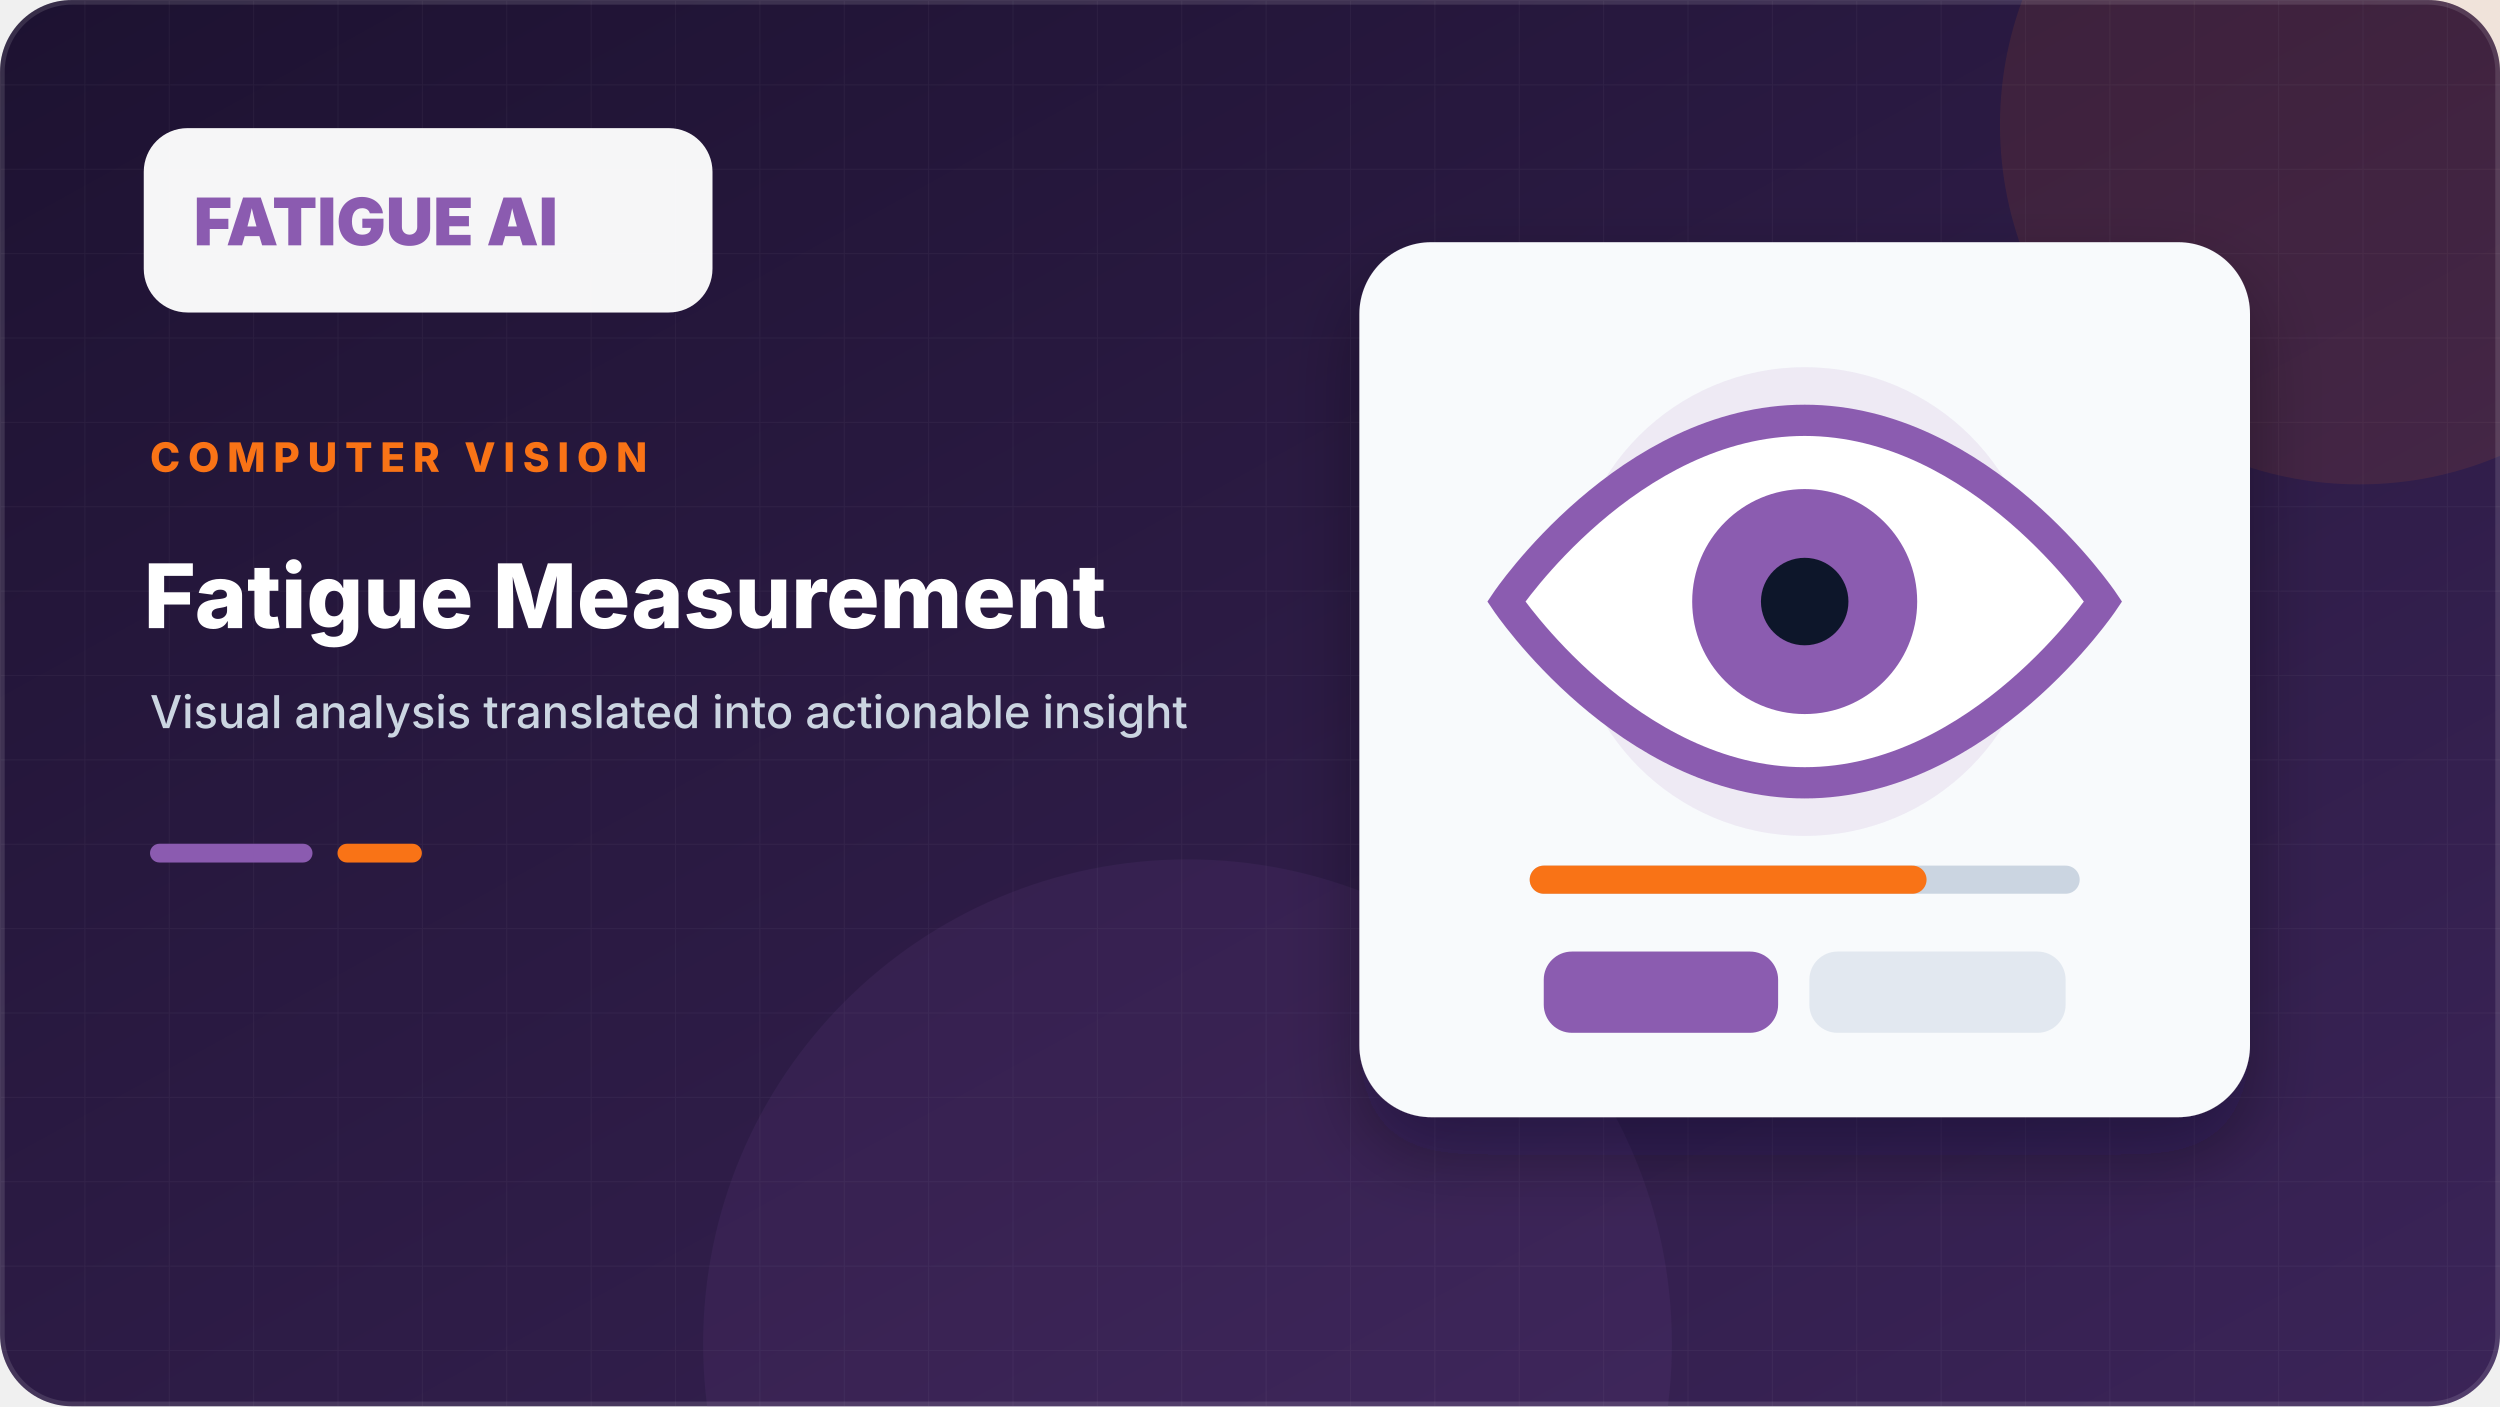
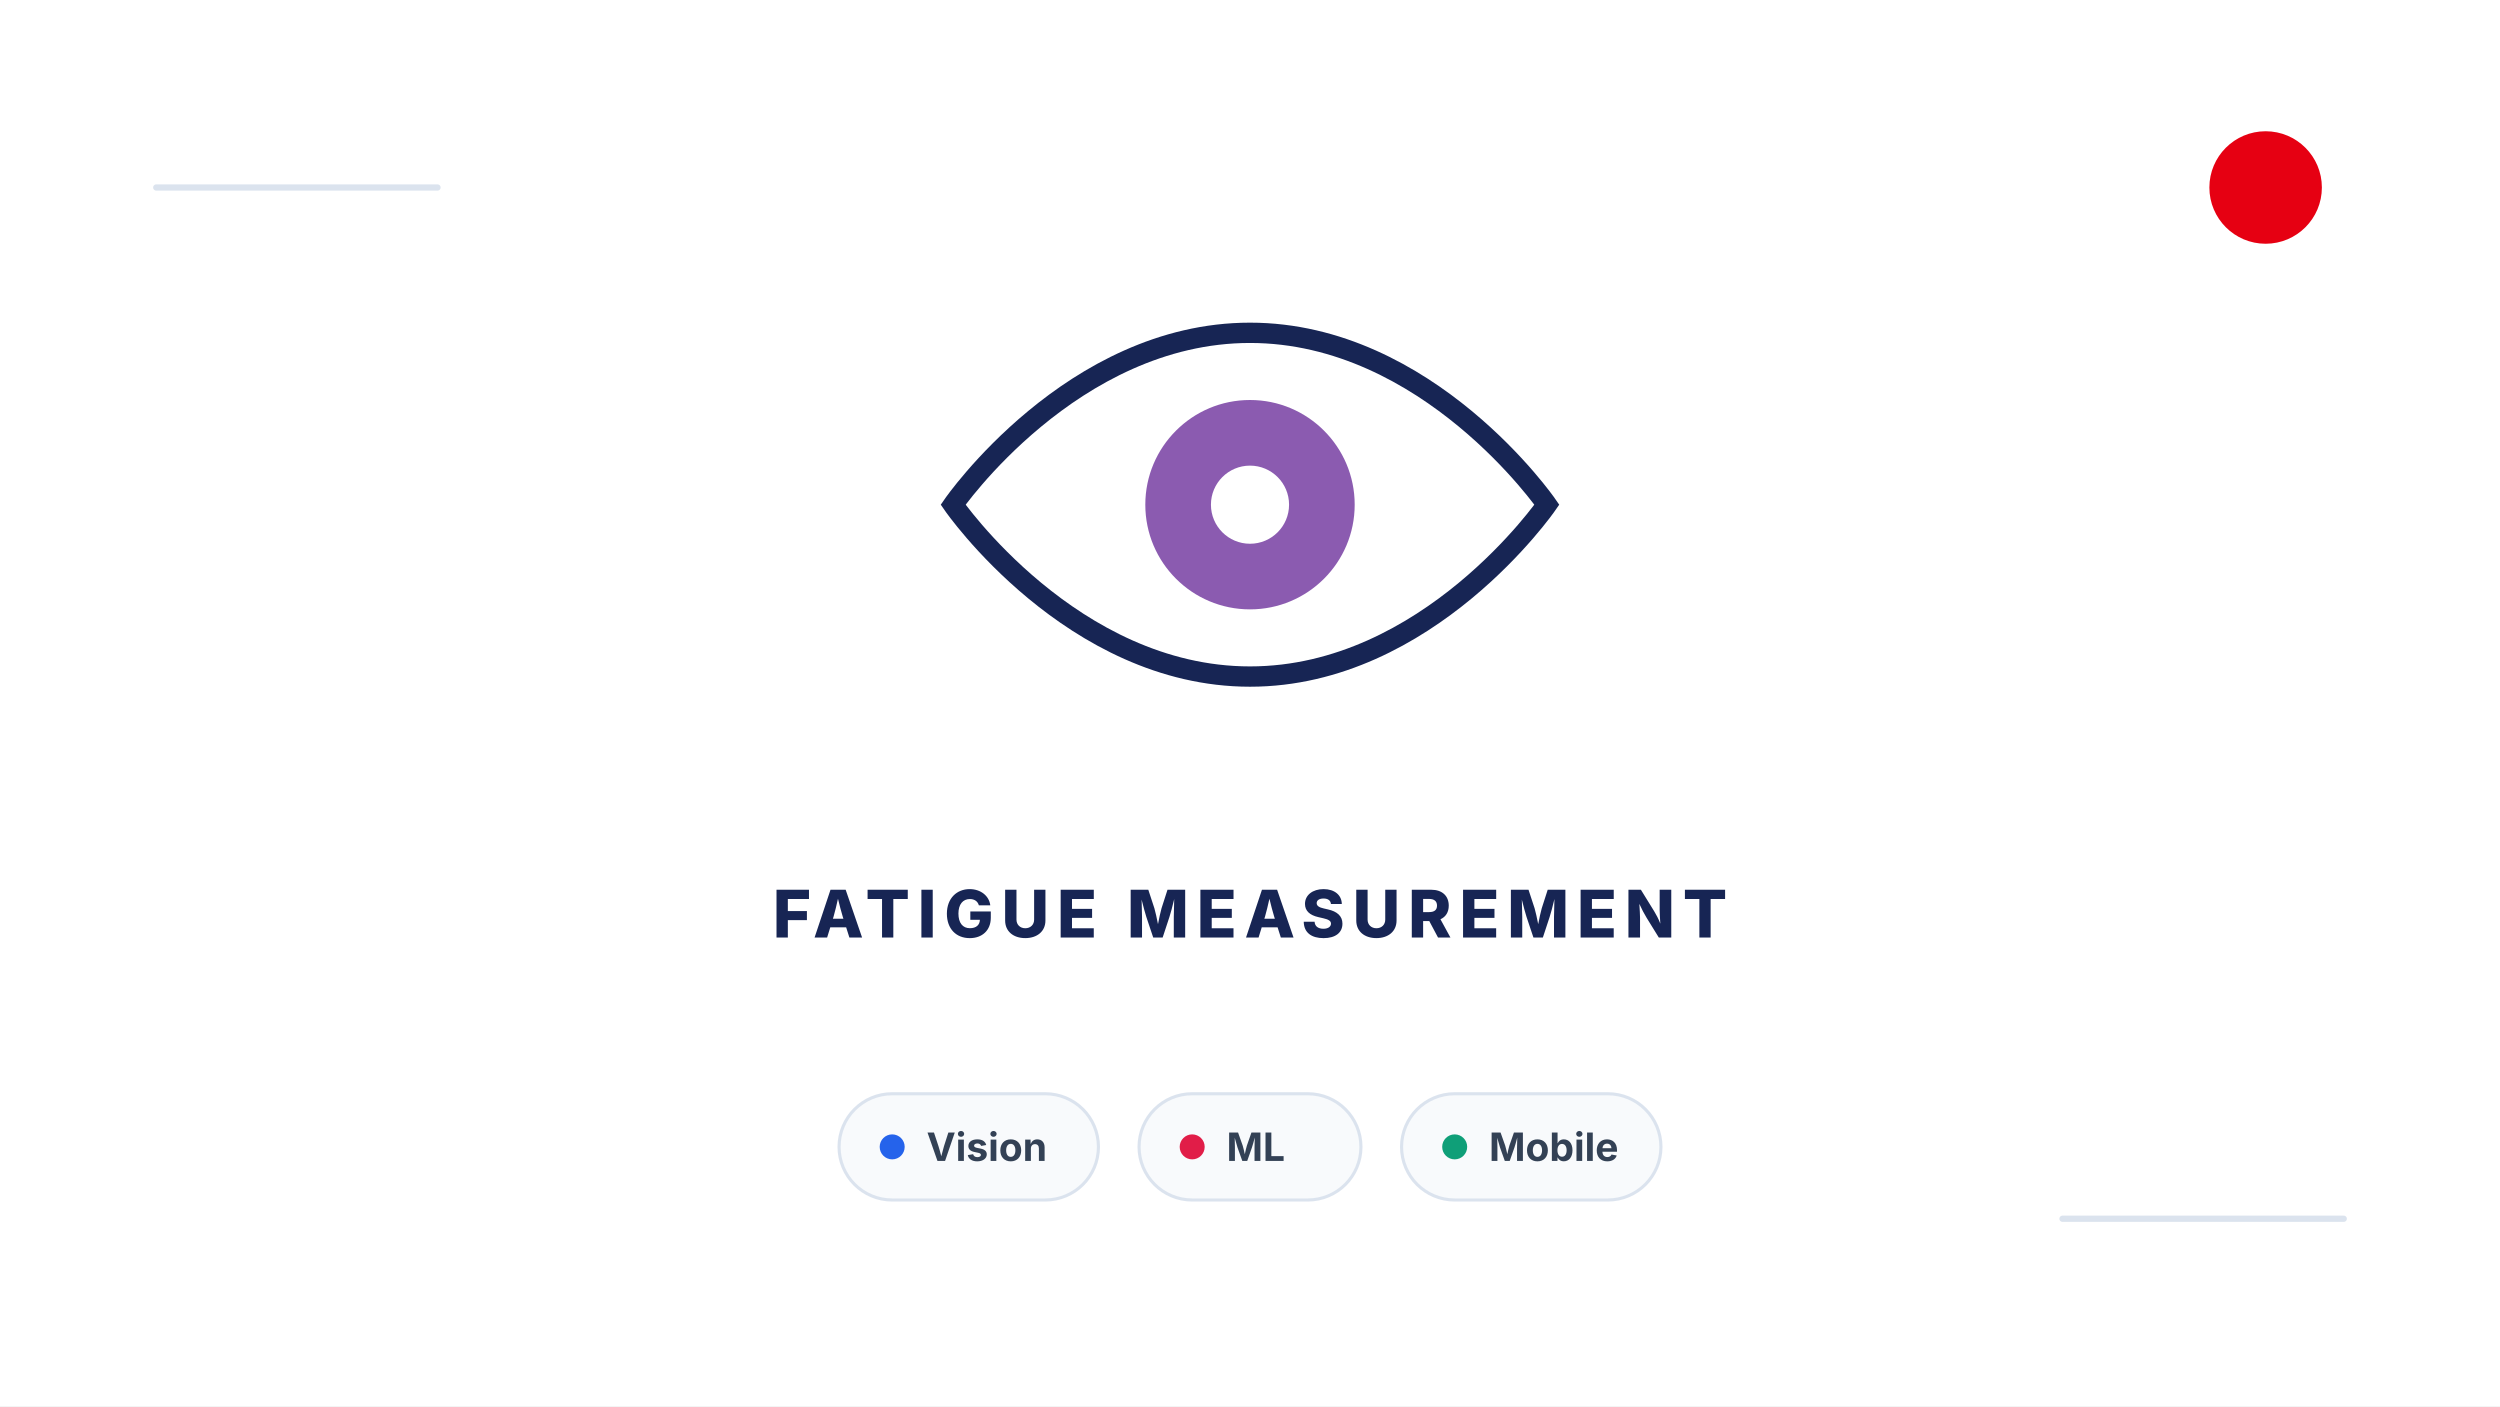
<svg xmlns="http://www.w3.org/2000/svg" width="1600" height="900" viewBox="0 0 1600 900">
-   <defs>
-     <linearGradient id="bg" x1="0" y1="0" x2="1" y2="1">
-       <stop stop-color="#1d1231" />
-       <stop offset="1" stop-color="#3b2458" />
-     </linearGradient>
-     <radialGradient id="glow" cx="0" cy="0" r="1" gradientTransform="translate(1310 170) rotate(135) scale(690)">
-       <stop stop-color="#8b5bb0" stop-opacity=".38" />
-       <stop offset="1" stop-color="#8b5bb0" stop-opacity="0" />
-     </radialGradient>
-     <filter id="shadow" x="-30%" y="-30%" width="160%" height="170%">
-       <feDropShadow dx="0" dy="24" stdDeviation="24" flood-color="#020617" flood-opacity=".34" />
-     </filter>
-     <pattern id="grid" width="54" height="54" patternUnits="userSpaceOnUse">
-       <path d="M54 0H0V54" fill="none" stroke="#fff" stroke-opacity=".045" />
-     </pattern>
-   </defs>
-   <rect width="1600" height="900" rx="46" fill="url(#bg)" />
-   <rect width="1600" height="900" rx="46" fill="url(#glow)" />
-   <rect width="1600" height="900" rx="46" fill="url(#grid)" />
-   <circle cx="1510" cy="80" r="230" fill="#f97316" opacity=".10" />
-   <circle cx="760" cy="860" r="310" fill="#8b5bb0" opacity=".09" />
-   <rect x="92" y="82" width="364" height="118" rx="28" fill="#fff" opacity=".96" />
-   <text x="124" y="157" fill="#8b5bb0" font-family="Inter, Segoe UI, Arial, sans-serif" font-size="42" font-weight="900">FATIGUE AI</text>
-   <text x="96" y="302" fill="#f97316" font-family="Inter, Segoe UI, Arial, sans-serif" font-size="26" font-weight="800" letter-spacing="5">COMPUTER VISION</text>
-   <text x="92" y="402" fill="#fff" font-family="Inter, Segoe UI, Arial, sans-serif" font-size="57" font-weight="800">Fatigue Measurement</text>
-   <text x="96" y="466" fill="#cbd5e1" font-family="Inter, Segoe UI, Arial, sans-serif" font-size="29" font-weight="500">Visual analysis translated into actionable insight</text>
-   <rect x="96" y="540" width="104" height="12" rx="6" fill="#8b5bb0" />
-   <rect x="216" y="540" width="54" height="12" rx="6" fill="#f97316" />
-   <g transform="translate(870 155)" filter="url(#shadow)">
-     <rect width="570" height="560" rx="46" fill="#f8fafc" />
-     <circle cx="285" cy="230" r="150" fill="#8b5bb0" opacity=".10" />
-     <path d="M94 230s78-116 191-116 191 116 191 116-78 116-191 116S94 230 94 230z" fill="#fff" stroke="#8b5bb0" stroke-width="20" />
-     <circle cx="285" cy="230" r="72" fill="#8b5bb0" />
-     <circle cx="285" cy="230" r="28" fill="#0f172a" />
-     <path d="M118 408h334" stroke="#cbd5e1" stroke-width="18" stroke-linecap="round" />
-     <path d="M118 408h236" stroke="#f97316" stroke-width="18" stroke-linecap="round" />
-     <rect x="118" y="454" width="150" height="52" rx="18" fill="#8b5bb0" />
-     <rect x="288" y="454" width="164" height="52" rx="18" fill="#e2e8f0" />
+   <rect width="1600" height="900" fill="#ffffff" />
+   <circle cx="1450" cy="120" r="36" fill="#e60012" />
+   <path d="M100 120h180M1320 780h180" stroke="#dbe3ee" stroke-width="4" stroke-linecap="round" />
+   <g transform="translate(610 205)">
+     <path d="M0 118S76 8 190 8s190 110 190 110-76 110-190 110S0 118 0 118z" fill="#fff" stroke="#172554" stroke-width="13" />
+     <circle cx="190" cy="118" r="67" fill="#8b5bb0" />
+     <circle cx="190" cy="118" r="25" fill="#fff" />
  </g>
-   <rect x="1.5" y="1.5" width="1597" height="897" rx="44.5" fill="none" stroke="#fff" stroke-opacity=".12" stroke-width="3" />
+   <text x="800" y="600" text-anchor="middle" fill="#172554" font-family="Inter, Segoe UI, Arial, sans-serif" font-size="42" font-weight="800" letter-spacing="5">FATIGUE MEASUREMENT</text>
+   <g transform="translate(537.0 700)">
+     <rect width="166" height="68" rx="34" fill="#f8fafc" stroke="#dbe3ee" stroke-width="2" />
+     <circle cx="34" cy="34" r="8" fill="#2563eb" />
+     <text x="56" y="43" fill="#334155" font-family="Inter, Segoe UI, Arial, sans-serif" font-size="25" font-weight="700">Vision</text>
+   </g>
+   <g transform="translate(729.0 700)">
+     <rect width="142" height="68" rx="34" fill="#f8fafc" stroke="#dbe3ee" stroke-width="2" />
+     <circle cx="34" cy="34" r="8" fill="#e11d48" />
+     <text x="56" y="43" fill="#334155" font-family="Inter, Segoe UI, Arial, sans-serif" font-size="25" font-weight="700">ML</text>
+   </g>
+   <g transform="translate(897.0 700)">
+     <rect width="166" height="68" rx="34" fill="#f8fafc" stroke="#dbe3ee" stroke-width="2" />
+     <circle cx="34" cy="34" r="8" fill="#0f9f78" />
+     <text x="56" y="43" fill="#334155" font-family="Inter, Segoe UI, Arial, sans-serif" font-size="25" font-weight="700">Mobile</text>
+   </g>
</svg>
